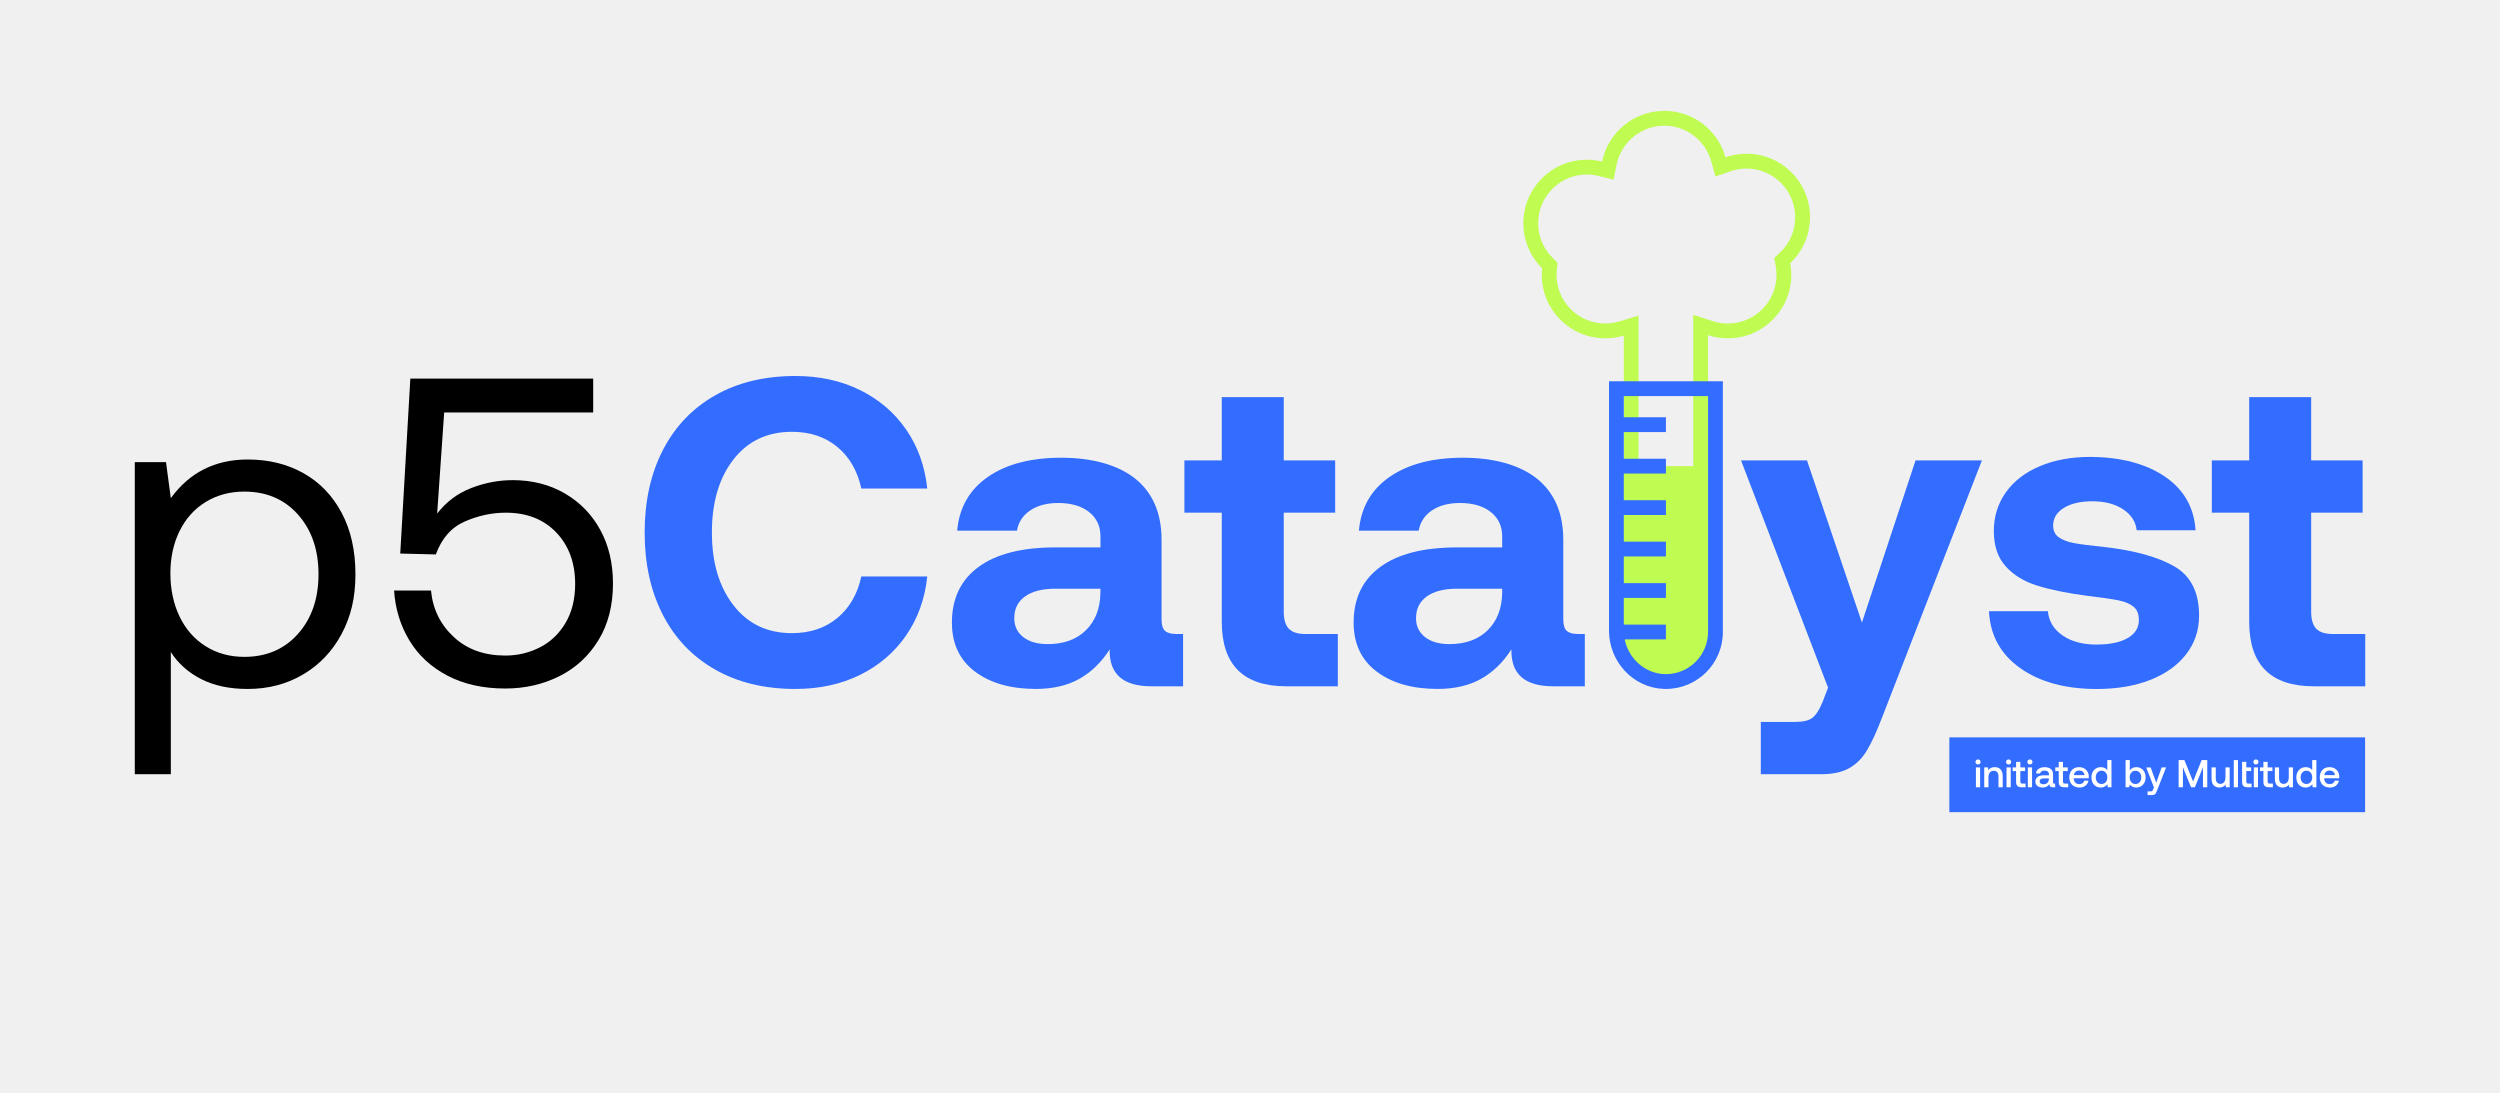
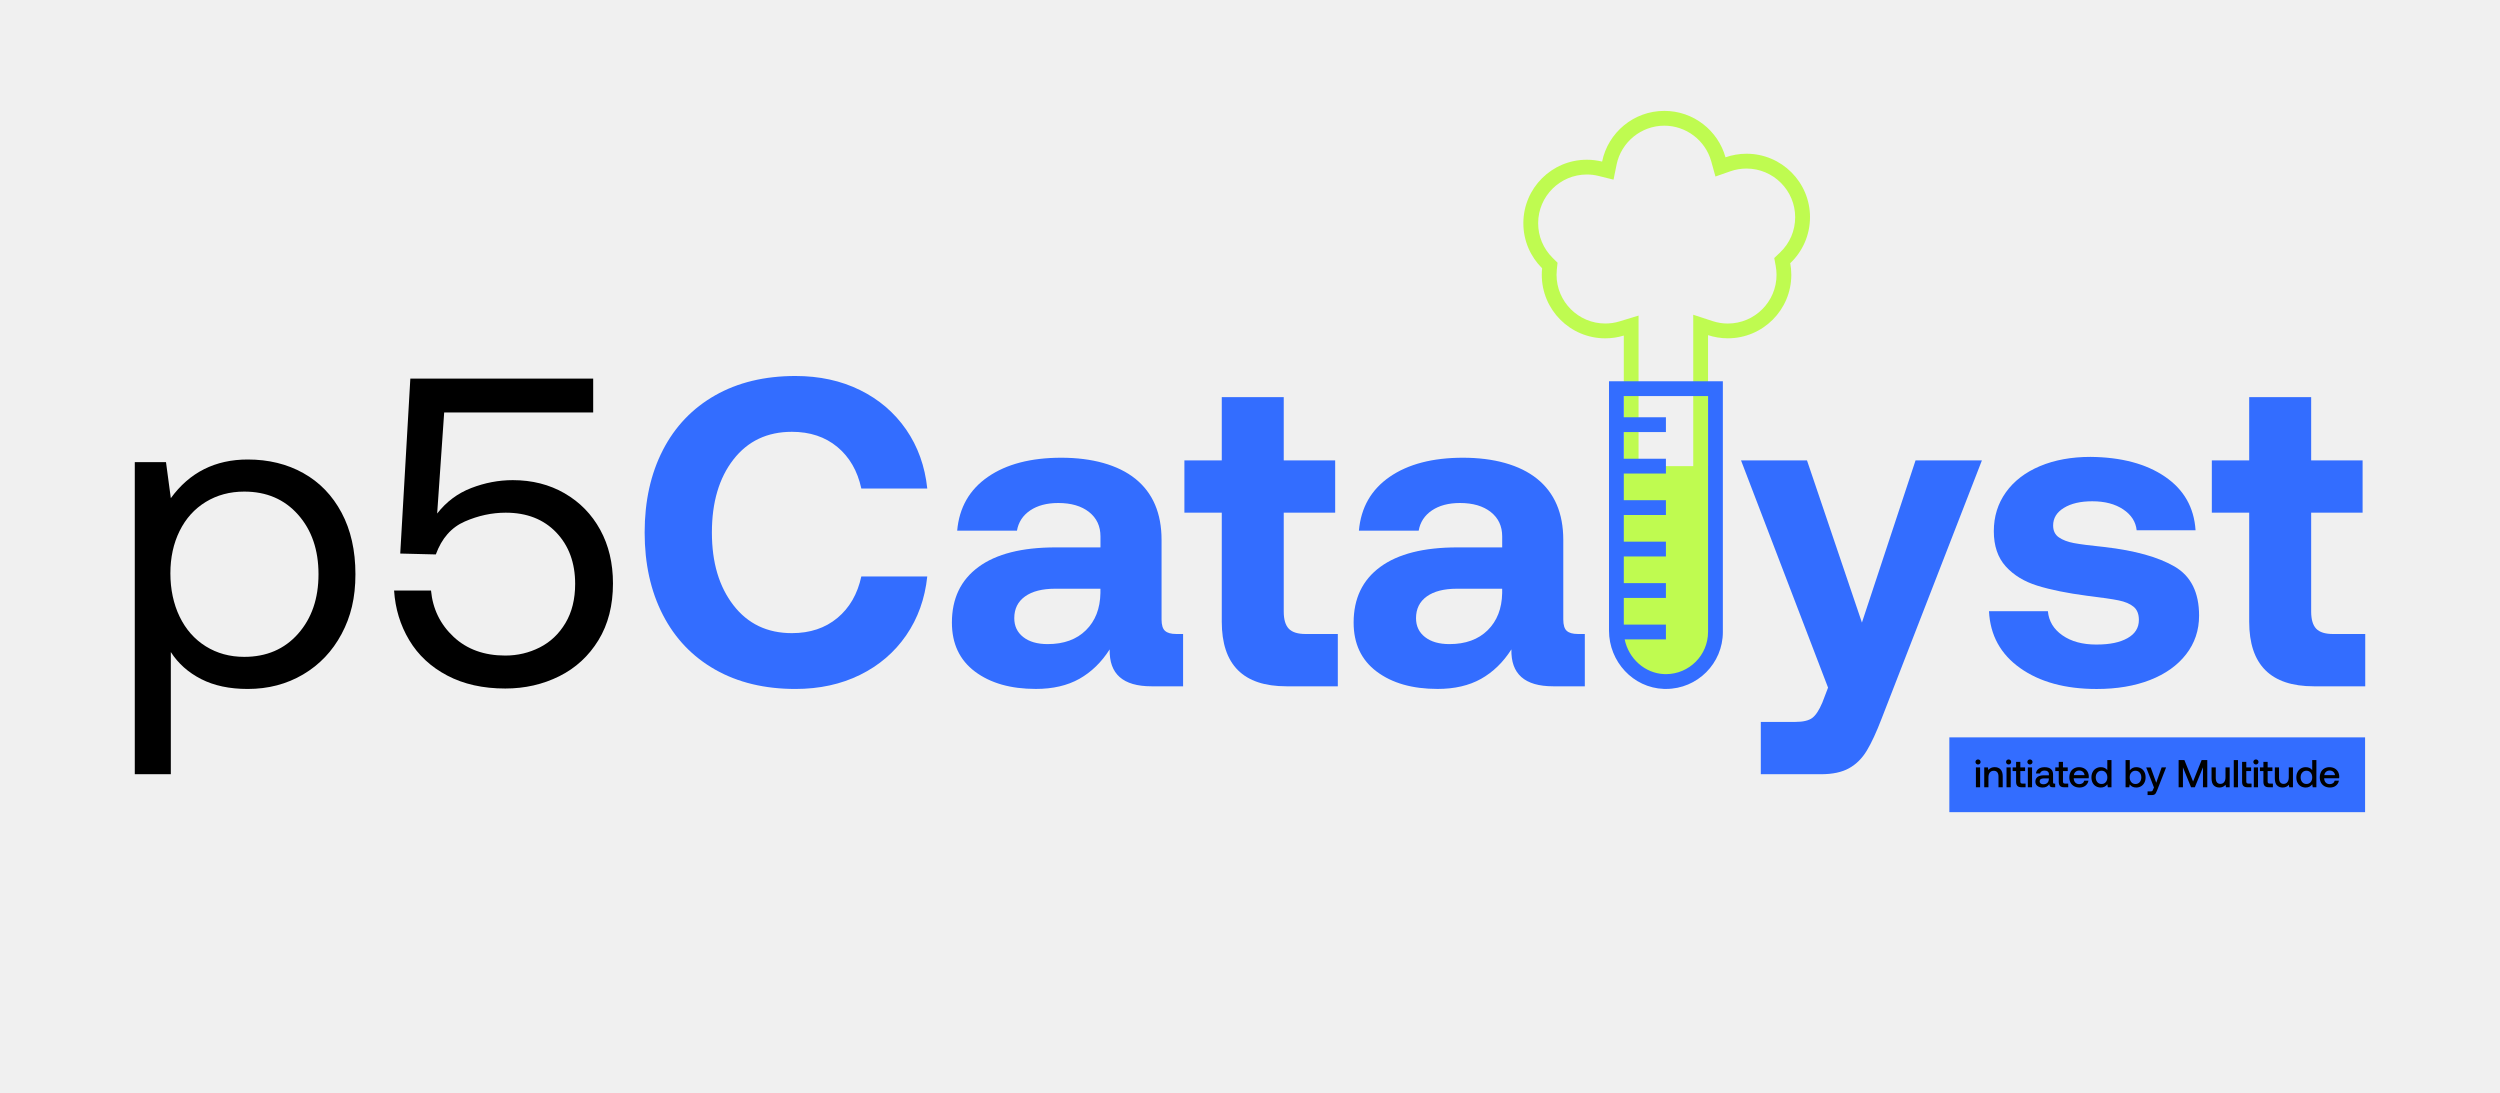
- <svg xmlns="http://www.w3.org/2000/svg" id="Layer_2" data-name="Layer 2" viewBox="0 0 958 418.76">
-   <defs>
-     <style>
+ <svg xmlns="http://www.w3.org/2000/svg" id="Layer_2" data-name="Layer 2" viewBox="0 0 958 418.76" version="1.1">
+   <defs id="defs1">
+     <style id="style1">
			.cls-18923742 {
- 				fill: #fff;
+ 				fill: #000;
			}

			.cls-20982349 {
				fill: #336dff;
			}

			.cls-323489723 {
				fill: none;
			}

			.cls-423482798 {
				fill: #bffb50;
			}
		</style>
  </defs>
  <g id="Layer_1-2" data-name="Layer 1">
-     <g>
-       <rect class="cls-323489723" width="958" height="418.76" />
-       <g>
-         <path d="M116.24,181.3c6.23,3.48,11.12,8.54,14.65,15.16,3.54,6.63,5.31,14.49,5.31,23.58s-1.77,16.28-5.31,22.91c-3.54,6.63-8.45,11.79-14.74,15.5-6.29,3.71-13.36,5.56-21.22,5.56-6.96,0-12.91-1.26-17.85-3.79-4.94-2.53-8.82-5.98-11.62-10.36v46.82h-13.81v-119.59h11.96l1.85,13.81c7.18-9.88,17.01-14.82,29.48-14.82,7.97,0,15.08,1.74,21.31,5.22ZM114.22,242.86c5.22-5.9,7.83-13.5,7.83-22.82s-2.61-16.93-7.83-22.82c-5.22-5.9-12.1-8.84-20.63-8.84-5.5,0-10.42,1.32-14.74,3.96-4.32,2.64-7.66,6.35-10.02,11.12-2.36,4.77-3.54,10.19-3.54,16.25s1.18,11.71,3.54,16.59c2.36,4.88,5.7,8.67,10.02,11.37,4.32,2.69,9.23,4.04,14.74,4.04,8.53,0,15.41-2.95,20.63-8.84Z" />
-         <path d="M216.37,189.05c5.84,3.37,10.38,8.03,13.64,13.98,3.26,5.95,4.88,12.8,4.88,20.55,0,8.42-1.85,15.67-5.56,21.73s-8.7,10.67-14.99,13.81c-6.29,3.14-13.2,4.72-20.72,4.72-8.54,0-15.95-1.66-22.23-4.97-6.29-3.31-11.15-7.83-14.57-13.56-3.43-5.73-5.36-12.07-5.81-19.03h14.15c.67,7.07,3.56,13,8.67,17.77,5.11,4.77,11.71,7.16,19.79,7.16,4.72,0,9.12-1.04,13.22-3.12,4.1-2.08,7.38-5.19,9.85-9.35,2.47-4.15,3.71-9.15,3.71-14.99,0-8.08-2.42-14.65-7.24-19.71-4.83-5.05-11.28-7.58-19.37-7.58-5.28,0-10.5,1.12-15.66,3.37-5.17,2.25-8.87,6.46-11.12,12.63l-13.64-.34,3.87-67.04h70.07v12.97h-57.1l-2.69,38.74c3.48-4.49,7.83-7.75,13.05-9.77,5.22-2.02,10.53-3.03,15.92-3.03,7.41,0,14.04,1.68,19.88,5.05Z" />
-         <path class="cls-20982349" d="M254.02,172.46c4.66-9.04,11.34-16.03,20.04-20.97,8.7-4.94,18.95-7.41,30.74-7.41,9.21,0,17.46,1.8,24.76,5.39,7.3,3.6,13.19,8.65,17.69,15.16,4.49,6.51,7.18,14.04,8.08,22.57h-25.27c-1.46-6.74-4.52-12.04-9.18-15.92-4.66-3.87-10.47-5.81-17.43-5.81-9.43,0-16.9,3.54-22.4,10.61-5.5,7.07-8.25,16.4-8.25,27.96s2.75,20.75,8.25,27.88c5.5,7.13,12.97,10.7,22.4,10.7,6.96,0,12.77-1.94,17.43-5.81,4.66-3.87,7.72-9.18,9.18-15.92h25.27c-.9,8.54-3.6,16.06-8.08,22.57-4.49,6.51-10.39,11.57-17.69,15.16-7.3,3.59-15.55,5.39-24.76,5.39-11.79,0-22.04-2.47-30.74-7.41-8.7-4.94-15.39-11.93-20.04-20.97-4.66-9.04-6.99-19.57-6.99-31.58s2.33-22.54,6.99-31.58Z" />
-         <path class="cls-20982349" d="M453.36,242.95v20.04h-12.13c-10.89,0-16.23-4.72-16-14.15-3.15,4.94-7.02,8.7-11.62,11.29-4.61,2.58-10.16,3.87-16.67,3.87-9.66,0-17.43-2.22-23.33-6.65-5.9-4.43-8.84-10.7-8.84-18.78,0-9.21,3.39-16.31,10.19-21.31,6.79-5,16.65-7.5,29.56-7.5h17.18v-4.21c0-3.93-1.46-7.04-4.38-9.35-2.92-2.3-6.85-3.45-11.79-3.45-4.38,0-7.97.96-10.78,2.86-2.81,1.91-4.49,4.49-5.05,7.75h-22.91c.78-8.87,4.72-15.75,11.79-20.63s16.45-7.33,28.13-7.33,21.7,2.69,28.38,8.08c6.68,5.39,10.02,13.2,10.02,23.41v30.49c0,2.13.45,3.59,1.35,4.38.9.79,2.3,1.18,4.21,1.18h2.7ZM421.69,225.6h-17.35c-4.94,0-8.79.98-11.54,2.95-2.75,1.97-4.13,4.75-4.13,8.34,0,3.03,1.15,5.45,3.45,7.24,2.3,1.8,5.42,2.69,9.35,2.69,6.17,0,11.06-1.77,14.65-5.31,3.59-3.54,5.45-8.28,5.56-14.23v-1.68Z" />
-         <path class="cls-20982349" d="M468.18,196.46h-14.32v-20.04h14.32v-24.25h23.75v24.25h19.71v20.04h-19.71v37.9c0,3.03.65,5.22,1.94,6.57,1.29,1.35,3.45,2.02,6.48,2.02h12.3v20.04h-19.71c-16.51,0-24.76-8.25-24.76-24.76v-41.77Z" />
-         <path class="cls-20982349" d="M607.3,242.95v20.04h-12.13c-10.89,0-16.23-4.72-16-14.15-3.15,4.94-7.02,8.7-11.62,11.29-4.61,2.58-10.16,3.87-16.67,3.87-9.66,0-17.43-2.22-23.33-6.65-5.9-4.43-8.84-10.7-8.84-18.78,0-9.21,3.39-16.31,10.19-21.31,6.79-5,16.65-7.5,29.56-7.5h17.18v-4.21c0-3.93-1.46-7.04-4.38-9.35-2.92-2.3-6.85-3.45-11.79-3.45-4.38,0-7.97.96-10.78,2.86-2.81,1.91-4.49,4.49-5.05,7.75h-22.91c.78-8.87,4.72-15.75,11.79-20.63s16.45-7.33,28.13-7.33,21.7,2.69,28.38,8.08c6.68,5.39,10.02,13.2,10.02,23.41v30.49c0,2.13.45,3.59,1.35,4.38.9.79,2.3,1.18,4.21,1.18h2.7ZM575.64,225.6h-17.35c-4.94,0-8.79.98-11.54,2.95-2.75,1.97-4.13,4.75-4.13,8.34,0,3.03,1.15,5.45,3.45,7.24,2.3,1.8,5.42,2.69,9.35,2.69,6.17,0,11.06-1.77,14.65-5.31,3.59-3.54,5.45-8.28,5.56-14.23v-1.68Z" />
-         <path class="cls-20982349" d="M692.44,176.42l21.05,62.15,20.55-62.15h25.43l-38.4,98.87c-2.02,5.28-3.93,9.4-5.73,12.38-1.8,2.97-4.07,5.22-6.82,6.74-2.75,1.52-6.32,2.27-10.7,2.27h-23.08v-20.04h13.14c3.03,0,5.22-.51,6.57-1.52s2.64-2.98,3.87-5.89l2.19-5.73-33.35-87.08h25.26Z" />
-         <path class="cls-20982349" d="M784.75,234.19c.34,3.82,2.19,6.91,5.56,9.26,3.37,2.36,7.69,3.54,12.97,3.54s9.04-.81,11.96-2.44c2.92-1.63,4.38-3.96,4.38-6.99,0-2.25-.67-3.93-2.02-5.05-1.35-1.12-3.26-1.94-5.73-2.44-2.47-.51-6.51-1.09-12.13-1.77-7.64-1.01-13.98-2.3-19.03-3.87-5.05-1.57-9.1-4.04-12.13-7.41-3.03-3.37-4.55-7.86-4.55-13.47s1.54-10.58,4.63-14.91c3.09-4.32,7.44-7.66,13.05-10.02,5.61-2.36,12.07-3.54,19.37-3.54,11.79.11,21.31,2.64,28.55,7.58,7.24,4.94,11.14,11.79,11.71,20.55h-22.57c-.34-3.26-2.05-5.92-5.14-8-3.09-2.08-7.05-3.12-11.88-3.12-4.49,0-8.11.84-10.86,2.53-2.75,1.68-4.13,3.93-4.13,6.74,0,2.02.73,3.54,2.19,4.55,1.46,1.01,3.37,1.74,5.73,2.19,2.36.45,6.29.96,11.79,1.52,11.68,1.35,20.63,3.85,26.87,7.5,6.23,3.65,9.35,9.91,9.35,18.78,0,5.62-1.66,10.56-4.97,14.82-3.31,4.27-7.92,7.55-13.81,9.85-5.9,2.3-12.72,3.45-20.46,3.45-12.02,0-21.79-2.67-29.31-8-7.52-5.33-11.51-12.6-11.96-21.81h22.57Z" />
-         <path class="cls-20982349" d="M861.89,196.46h-14.32v-20.04h14.32v-24.25h23.75v24.25h19.71v20.04h-19.71v37.9c0,3.03.65,5.22,1.94,6.57,1.29,1.35,3.45,2.02,6.48,2.02h12.3v20.04h-19.71c-16.51,0-24.76-8.25-24.76-24.76v-41.77Z" />
-         <g>
-           <path class="cls-423482798" d="M693.6,83.24c0-13.44-10.89-24.33-24.33-24.33-2.82,0-5.53.49-8.06,1.37-2.86-10.26-12.26-17.79-23.44-17.79-11.76,0-21.57,8.34-23.84,19.43-1.88-.46-3.83-.71-5.85-.71-13.44,0-24.33,10.89-24.33,24.33,0,6.75,2.75,12.85,7.19,17.26-.09.83-.13,1.67-.13,2.52,0,13.44,10.89,24.33,24.33,24.33,2.47,0,4.85-.37,7.1-1.06v50.03h-3.67v63.57c0,10.92,8.89,19.81,19.81,19.81s19.81-8.89,19.81-19.81v-63.57h-3.67v-50.19c2.39.78,4.93,1.21,7.58,1.21,13.44,0,24.33-10.89,24.33-24.33,0-1.52-.15-3.01-.41-4.45,4.66-4.43,7.57-10.69,7.57-17.63ZM682.12,96.76l-2.23,2.12.56,3.02c.21,1.14.32,2.29.32,3.42,0,10.29-8.37,18.66-18.66,18.66-1.98,0-3.94-.31-5.82-.93l-7.44-2.44v58.01h-20.95v-57.69l-7.32,2.23c-1.76.54-3.6.81-5.45.81-10.29,0-18.66-8.37-18.66-18.66,0-.64.03-1.3.1-1.94l.28-2.69-1.92-1.91c-3.55-3.53-5.51-8.23-5.51-13.24,0-10.29,8.37-18.66,18.66-18.66,1.51,0,3.02.18,4.49.55l5.73,1.42,1.18-5.78c1.77-8.63,9.46-14.9,18.28-14.9,8.35,0,15.74,5.61,17.98,13.65l1.62,5.83,5.71-2c1.99-.7,4.07-1.05,6.18-1.05,10.29,0,18.66,8.37,18.66,18.66,0,5.16-2.06,9.96-5.81,13.52Z" />
-           <path class="cls-20982349" d="M616.57,146.1v95.57c0,11.83,9.2,21.9,21.02,22.32.27,0,.53.01.8.01,12.05,0,21.81-9.77,21.81-21.81v-96.09h-43.62ZM654.52,242.19c0,8.9-7.24,16.14-16.14,16.14-.2,0-.4,0-.59-.01-7.47-.27-13.72-5.97-15.21-13.3h15.8v-5.67h-16.14v-10.22h16.14v-5.67h-16.14v-10.22h16.14v-5.67h-16.14v-10.22h16.14v-5.67h-16.14v-10.22h16.14v-5.67h-16.14v-10.22h16.14v-5.67h-16.14v-8.13h32.29v90.42Z" />
+     <g id="g33">
+       <rect class="cls-323489723" width="958" height="418.76" id="rect1" />
+       <g id="g12">
+         <path d="M116.24,181.3c6.23,3.48,11.12,8.54,14.65,15.16,3.54,6.63,5.31,14.49,5.31,23.58s-1.77,16.28-5.31,22.91c-3.54,6.63-8.45,11.79-14.74,15.5-6.29,3.71-13.36,5.56-21.22,5.56-6.96,0-12.91-1.26-17.85-3.79-4.94-2.53-8.82-5.98-11.62-10.36v46.82h-13.81v-119.59h11.96l1.85,13.81c7.18-9.88,17.01-14.82,29.48-14.82,7.97,0,15.08,1.74,21.31,5.22ZM114.22,242.86c5.22-5.9,7.83-13.5,7.83-22.82s-2.61-16.93-7.83-22.82c-5.22-5.9-12.1-8.84-20.63-8.84-5.5,0-10.42,1.32-14.74,3.96-4.32,2.64-7.66,6.35-10.02,11.12-2.36,4.77-3.54,10.19-3.54,16.25s1.18,11.71,3.54,16.59c2.36,4.88,5.7,8.67,10.02,11.37,4.32,2.69,9.23,4.04,14.74,4.04,8.53,0,15.41-2.95,20.63-8.84Z" id="path1" class="cls-18923742" />
+         <path d="M216.37,189.05c5.84,3.37,10.38,8.03,13.64,13.98,3.26,5.95,4.88,12.8,4.88,20.55,0,8.42-1.85,15.67-5.56,21.73s-8.7,10.67-14.99,13.81c-6.29,3.14-13.2,4.72-20.72,4.72-8.54,0-15.95-1.66-22.23-4.97-6.29-3.31-11.15-7.83-14.57-13.56-3.43-5.73-5.36-12.07-5.81-19.03h14.15c.67,7.07,3.56,13,8.67,17.77,5.11,4.77,11.71,7.16,19.79,7.16,4.72,0,9.12-1.04,13.22-3.12,4.1-2.08,7.38-5.19,9.85-9.35,2.47-4.15,3.71-9.15,3.71-14.99,0-8.08-2.42-14.65-7.24-19.71-4.83-5.05-11.28-7.58-19.37-7.58-5.28,0-10.5,1.12-15.66,3.37-5.17,2.25-8.87,6.46-11.12,12.63l-13.64-.34,3.87-67.04h70.07v12.97h-57.1l-2.69,38.74c3.48-4.49,7.83-7.75,13.05-9.77,5.22-2.02,10.53-3.03,15.92-3.03,7.41,0,14.04,1.68,19.88,5.05Z" id="path2" class="cls-18923742" />
+         <path class="cls-20982349" d="M254.02,172.46c4.66-9.04,11.34-16.03,20.04-20.97,8.7-4.94,18.95-7.41,30.74-7.41,9.21,0,17.46,1.8,24.76,5.39,7.3,3.6,13.19,8.65,17.69,15.16,4.49,6.51,7.18,14.04,8.08,22.57h-25.27c-1.46-6.74-4.52-12.04-9.18-15.92-4.66-3.87-10.47-5.81-17.43-5.81-9.43,0-16.9,3.54-22.4,10.61-5.5,7.07-8.25,16.4-8.25,27.96s2.75,20.75,8.25,27.88c5.5,7.13,12.97,10.7,22.4,10.7,6.96,0,12.77-1.94,17.43-5.81,4.66-3.87,7.72-9.18,9.18-15.92h25.27c-.9,8.54-3.6,16.06-8.08,22.57-4.49,6.51-10.39,11.57-17.69,15.16-7.3,3.59-15.55,5.39-24.76,5.39-11.79,0-22.04-2.47-30.74-7.41-8.7-4.94-15.39-11.93-20.04-20.97-4.66-9.04-6.99-19.57-6.99-31.58s2.33-22.54,6.99-31.58Z" id="path3" />
+         <path class="cls-20982349" d="M453.36,242.95v20.04h-12.13c-10.89,0-16.23-4.72-16-14.15-3.15,4.94-7.02,8.7-11.62,11.29-4.61,2.58-10.16,3.87-16.67,3.87-9.66,0-17.43-2.22-23.33-6.65-5.9-4.43-8.84-10.7-8.84-18.78,0-9.21,3.39-16.31,10.19-21.31,6.79-5,16.65-7.5,29.56-7.5h17.18v-4.21c0-3.93-1.46-7.04-4.38-9.35-2.92-2.3-6.85-3.45-11.79-3.45-4.38,0-7.97.96-10.78,2.86-2.81,1.91-4.49,4.49-5.05,7.75h-22.91c.78-8.87,4.72-15.75,11.79-20.63s16.45-7.33,28.13-7.33,21.7,2.69,28.38,8.08c6.68,5.39,10.02,13.2,10.02,23.41v30.49c0,2.13.45,3.59,1.35,4.38.9.79,2.3,1.18,4.21,1.18h2.7ZM421.69,225.6h-17.35c-4.94,0-8.79.98-11.54,2.95-2.75,1.97-4.13,4.75-4.13,8.34,0,3.03,1.15,5.45,3.45,7.24,2.3,1.8,5.42,2.69,9.35,2.69,6.17,0,11.06-1.77,14.65-5.31,3.59-3.54,5.45-8.28,5.56-14.23v-1.68Z" id="path4" />
+         <path class="cls-20982349" d="M468.18,196.46h-14.32v-20.04h14.32v-24.25h23.75v24.25h19.71v20.04h-19.71v37.9c0,3.03.65,5.22,1.94,6.57,1.29,1.35,3.45,2.02,6.48,2.02h12.3v20.04h-19.71c-16.51,0-24.76-8.25-24.76-24.76v-41.77Z" id="path5" />
+         <path class="cls-20982349" d="M607.3,242.95v20.04h-12.13c-10.89,0-16.23-4.72-16-14.15-3.15,4.94-7.02,8.7-11.62,11.29-4.61,2.58-10.16,3.87-16.67,3.87-9.66,0-17.43-2.22-23.33-6.65-5.9-4.43-8.84-10.7-8.84-18.78,0-9.21,3.39-16.31,10.19-21.31,6.79-5,16.65-7.5,29.56-7.5h17.18v-4.21c0-3.93-1.46-7.04-4.38-9.35-2.92-2.3-6.85-3.45-11.79-3.45-4.38,0-7.97.96-10.78,2.86-2.81,1.91-4.49,4.49-5.05,7.75h-22.91c.78-8.87,4.72-15.75,11.79-20.63s16.45-7.33,28.13-7.33,21.7,2.69,28.38,8.08c6.68,5.39,10.02,13.2,10.02,23.41v30.49c0,2.13.45,3.59,1.35,4.38.9.79,2.3,1.18,4.21,1.18h2.7ZM575.64,225.6h-17.35c-4.94,0-8.79.98-11.54,2.95-2.75,1.97-4.13,4.75-4.13,8.34,0,3.03,1.15,5.45,3.45,7.24,2.3,1.8,5.42,2.69,9.35,2.69,6.17,0,11.06-1.77,14.65-5.31,3.59-3.54,5.45-8.28,5.56-14.23v-1.68Z" id="path6" />
+         <path class="cls-20982349" d="M692.44,176.42l21.05,62.15,20.55-62.15h25.43l-38.4,98.87c-2.02,5.28-3.93,9.4-5.73,12.38-1.8,2.97-4.07,5.22-6.82,6.74-2.75,1.52-6.32,2.27-10.7,2.27h-23.08v-20.04h13.14c3.03,0,5.22-.51,6.57-1.52s2.64-2.98,3.87-5.89l2.19-5.73-33.35-87.08h25.26Z" id="path7" />
+         <path class="cls-20982349" d="M784.75,234.19c.34,3.82,2.19,6.91,5.56,9.26,3.37,2.36,7.69,3.54,12.97,3.54s9.04-.81,11.96-2.44c2.92-1.63,4.38-3.96,4.38-6.99,0-2.25-.67-3.93-2.02-5.05-1.35-1.12-3.26-1.94-5.73-2.44-2.47-.51-6.51-1.09-12.13-1.77-7.64-1.01-13.98-2.3-19.03-3.87-5.05-1.57-9.1-4.04-12.13-7.41-3.03-3.37-4.55-7.86-4.55-13.47s1.54-10.58,4.63-14.91c3.09-4.32,7.44-7.66,13.05-10.02,5.61-2.36,12.07-3.54,19.37-3.54,11.79.11,21.31,2.64,28.55,7.58,7.24,4.94,11.14,11.79,11.71,20.55h-22.57c-.34-3.26-2.05-5.92-5.14-8-3.09-2.08-7.05-3.12-11.88-3.12-4.49,0-8.11.84-10.86,2.53-2.75,1.68-4.13,3.93-4.13,6.74,0,2.02.73,3.54,2.19,4.55,1.46,1.01,3.37,1.74,5.73,2.19,2.36.45,6.29.96,11.79,1.52,11.68,1.35,20.63,3.85,26.87,7.5,6.23,3.65,9.35,9.91,9.35,18.78,0,5.62-1.66,10.56-4.97,14.82-3.31,4.27-7.92,7.55-13.81,9.85-5.9,2.3-12.72,3.45-20.46,3.45-12.02,0-21.79-2.67-29.31-8-7.52-5.33-11.51-12.6-11.96-21.81h22.57Z" id="path8" />
+         <path class="cls-20982349" d="M861.89,196.46h-14.32v-20.04h14.32v-24.25h23.75v24.25h19.71v20.04h-19.71v37.9c0,3.03.65,5.22,1.94,6.57,1.29,1.35,3.45,2.02,6.48,2.02h12.3v20.04h-19.71c-16.51,0-24.76-8.25-24.76-24.76v-41.77Z" id="path9" />
+         <g id="g11">
+           <path class="cls-423482798" d="M693.6,83.24c0-13.44-10.89-24.33-24.33-24.33-2.82,0-5.53.49-8.06,1.37-2.86-10.26-12.26-17.79-23.44-17.79-11.76,0-21.57,8.34-23.84,19.43-1.88-.46-3.83-.71-5.85-.71-13.44,0-24.33,10.89-24.33,24.33,0,6.75,2.75,12.85,7.19,17.26-.09.83-.13,1.67-.13,2.52,0,13.44,10.89,24.33,24.33,24.33,2.47,0,4.85-.37,7.1-1.06v50.03h-3.67v63.57c0,10.92,8.89,19.81,19.81,19.81s19.81-8.89,19.81-19.81v-63.57h-3.67v-50.19c2.39.78,4.93,1.21,7.58,1.21,13.44,0,24.33-10.89,24.33-24.33,0-1.52-.15-3.01-.41-4.45,4.66-4.43,7.57-10.69,7.57-17.63ZM682.12,96.76l-2.23,2.12.56,3.02c.21,1.14.32,2.29.32,3.42,0,10.29-8.37,18.66-18.66,18.66-1.98,0-3.94-.31-5.82-.93l-7.44-2.44v58.01h-20.95v-57.69l-7.32,2.23c-1.76.54-3.6.81-5.45.81-10.29,0-18.66-8.37-18.66-18.66,0-.64.03-1.3.1-1.94l.28-2.69-1.92-1.91c-3.55-3.53-5.51-8.23-5.51-13.24,0-10.29,8.37-18.66,18.66-18.66,1.51,0,3.02.18,4.49.55l5.73,1.42,1.18-5.78c1.77-8.63,9.46-14.9,18.28-14.9,8.35,0,15.74,5.61,17.98,13.65l1.62,5.83,5.71-2c1.99-.7,4.07-1.05,6.18-1.05,10.29,0,18.66,8.37,18.66,18.66,0,5.16-2.06,9.96-5.81,13.52Z" id="path10" />
+           <path class="cls-20982349" d="M616.57,146.1v95.57c0,11.83,9.2,21.9,21.02,22.32.27,0,.53.01.8.01,12.05,0,21.81-9.77,21.81-21.81v-96.09h-43.62ZM654.52,242.19c0,8.9-7.24,16.14-16.14,16.14-.2,0-.4,0-.59-.01-7.47-.27-13.72-5.97-15.21-13.3h15.8v-5.67h-16.14v-10.22h16.14v-5.67h-16.14v-10.22h16.14v-5.67h-16.14v-10.22h16.14v-5.67h-16.14v-10.22h16.14v-5.67h-16.14v-10.22h16.14v-5.67h-16.14v-8.13h32.29v90.42Z" id="path11" />
        </g>
      </g>
-       <g>
-         <rect class="cls-20982349" x="746.99" y="282.56" width="159.31" height="28.66" />
-         <g>
-           <path class="cls-18923742" d="M758.68,291.29c.19.18.28.41.28.69s-.09.51-.28.69-.42.28-.7.28-.51-.09-.7-.28-.28-.41-.28-.69.09-.51.28-.69c.19-.18.42-.27.7-.27s.51.09.7.27ZM757.17,294.07h1.61v7.62h-1.61v-7.62Z" />
-           <path class="cls-18923742" d="M766.58,294.81c.57.56.86,1.45.86,2.68v4.2h-1.62v-4.11c0-.72-.15-1.27-.46-1.65-.31-.38-.76-.57-1.35-.57-.63,0-1.13.22-1.5.66-.36.44-.54,1.05-.54,1.82v3.84h-1.61v-7.62h1.4l.18,1c.58-.72,1.39-1.09,2.44-1.09.9,0,1.64.28,2.21.83Z" />
-           <path class="cls-18923742" d="M770.4,291.29c.19.18.28.41.28.69s-.09.51-.28.69-.42.28-.7.28-.51-.09-.7-.28-.28-.41-.28-.69.09-.51.28-.69c.19-.18.42-.27.7-.27s.51.09.7.27ZM768.9,294.07h1.61v7.62h-1.61v-7.62Z" />
-           <path class="cls-18923742" d="M772.57,295.48h-1.33v-1.41h1.33v-2.13h1.62v2.13h1.83v1.41h-1.83v3.97c0,.3.06.51.18.63.12.12.32.19.61.19h1.22v1.41h-1.55c-.72,0-1.25-.17-1.58-.51s-.5-.86-.5-1.56v-4.14Z" />
-           <path class="cls-18923742" d="M778.57,291.29c.19.18.28.41.28.69s-.09.51-.28.69-.42.28-.7.28-.51-.09-.7-.28-.28-.41-.28-.69.09-.51.28-.69c.19-.18.42-.27.7-.27s.51.09.7.27ZM777.07,294.07h1.61v7.62h-1.61v-7.62Z" />
-           <path class="cls-18923742" d="M787.55,300.29v1.4h-.85c-.5,0-.85-.1-1.07-.31-.22-.21-.33-.51-.33-.91-.58.87-1.41,1.31-2.52,1.31-.85,0-1.54-.2-2.05-.6s-.77-.94-.77-1.64c0-.78.28-1.39.83-1.81.56-.42,1.36-.63,2.43-.63h1.92v-.46c0-.43-.15-.76-.45-1s-.71-.36-1.24-.36c-.47,0-.85.1-1.15.31-.3.2-.48.47-.54.81h-1.58c.08-.76.42-1.36,1.01-1.78.59-.42,1.37-.63,2.34-.63,1.02,0,1.81.24,2.37.71.56.48.83,1.16.83,2.05v3.01c0,.36.17.54.51.54h.31ZM785.13,298.29h-1.99c-.5,0-.88.1-1.15.29-.27.19-.4.48-.4.86,0,.33.13.59.38.79.25.2.6.3,1.03.3.66,0,1.18-.18,1.55-.54.37-.36.56-.83.57-1.43v-.27Z" />
-           <path class="cls-18923742" d="M788.91,295.48h-1.33v-1.41h1.33v-2.13h1.62v2.13h1.83v1.41h-1.83v3.97c0,.3.06.51.18.63.12.12.32.19.61.19h1.22v1.41h-1.55c-.72,0-1.25-.17-1.58-.51s-.5-.86-.5-1.56v-4.14Z" />
-           <path class="cls-18923742" d="M793.43,295.83c.31-.59.75-1.05,1.31-1.37.56-.32,1.2-.48,1.93-.48s1.38.15,1.94.45c.56.3,1,.72,1.32,1.27.32.55.49,1.19.5,1.92,0,.2-.01.4-.04.61h-5.74v.09c.04.66.25,1.19.62,1.58.38.39.88.58,1.5.58.5,0,.91-.12,1.25-.35.34-.23.56-.56.67-.99h1.61c-.14.77-.51,1.41-1.12,1.9-.61.5-1.37.74-2.28.74-.79,0-1.49-.16-2.08-.48-.59-.32-1.05-.78-1.37-1.36s-.48-1.27-.48-2.04.16-1.47.47-2.06ZM798.8,297.04c-.07-.56-.29-.99-.66-1.3s-.84-.47-1.41-.47c-.53,0-.98.16-1.36.48s-.6.75-.66,1.29h4.09Z" />
-           <path class="cls-18923742" d="M809.12,291.27v10.42h-1.4l-.19-1.15c-.61.82-1.43,1.24-2.49,1.24-.69,0-1.31-.16-1.86-.47s-.97-.76-1.28-1.35c-.31-.59-.46-1.28-.46-2.08s.16-1.46.47-2.05.74-1.05,1.29-1.37c.55-.32,1.16-.48,1.85-.48.56,0,1.04.1,1.46.3.42.2.75.48,1.01.84v-3.85h1.61ZM806.92,299.72c.41-.47.61-1.07.61-1.82s-.2-1.38-.61-1.85c-.41-.47-.94-.71-1.61-.71s-1.2.24-1.61.71c-.41.47-.61,1.08-.61,1.82s.2,1.37.61,1.84c.41.47.94.71,1.61.71s1.2-.23,1.61-.7Z" />
-           <path class="cls-18923742" d="M820.45,294.45c.55.31.97.76,1.28,1.35s.46,1.28.46,2.08-.15,1.44-.46,2.03-.73,1.05-1.28,1.38c-.55.33-1.17.49-1.86.49-.57,0-1.06-.11-1.47-.32-.42-.21-.75-.5-1.01-.87l-.19,1.1h-1.4v-10.42h1.61v3.93c.61-.81,1.43-1.22,2.47-1.22.69,0,1.31.16,1.86.47ZM819.93,299.72c.41-.47.62-1.08.62-1.84s-.21-1.35-.62-1.82c-.41-.47-.95-.71-1.61-.71s-1.2.23-1.61.7c-.41.47-.61,1.07-.61,1.82s.2,1.37.61,1.85c.41.48.94.71,1.61.71s1.2-.24,1.61-.71Z" />
-           <path class="cls-18923742" d="M824.14,294.07l2.13,5.88,2.07-5.88h1.71l-3.45,8.81c-.18.46-.34.81-.49,1.05-.15.24-.33.43-.55.55-.22.12-.51.19-.88.19h-1.73v-1.41h1.13c.31,0,.52-.05.64-.14.12-.09.24-.31.37-.63l.31-.73-2.98-7.68h1.71Z" />
-           <path class="cls-18923742" d="M834.84,291.27h2.22l3.33,8.2,3.27-8.2h2.17v10.42h-1.65v-7.66l-3.12,7.66h-1.44l-3.12-7.66v7.66h-1.65v-10.42Z" />
-           <path class="cls-18923742" d="M854.41,294.07v7.62h-1.41l-.18-.97c-.58.7-1.36,1.06-2.35,1.06-.89,0-1.62-.28-2.17-.83s-.83-1.45-.83-2.68v-4.2h1.61v4.03c0,.74.15,1.31.45,1.7.3.39.74.58,1.32.58.62,0,1.1-.23,1.44-.68.35-.45.52-1.07.52-1.85v-3.78h1.61Z" />
-           <path class="cls-18923742" d="M855.98,291.27h1.61v10.42h-1.61v-10.42Z" />
-           <path class="cls-18923742" d="M859.17,291.94h1.61v2.13h1.85v1.41h-1.85v3.97c0,.3.06.51.18.63s.32.19.61.19h1.22v1.41h-1.55c-.72,0-1.25-.17-1.58-.51-.33-.34-.49-.86-.49-1.56v-7.68Z" />
-           <path class="cls-18923742" d="M865.17,291.29c.19.18.28.41.28.69s-.09.51-.28.69-.42.28-.7.28-.51-.09-.7-.28-.28-.41-.28-.69.09-.51.28-.69c.19-.18.42-.27.7-.27s.51.09.7.27ZM863.66,294.07h1.61v7.62h-1.61v-7.62Z" />
-           <path class="cls-18923742" d="M867.34,295.48h-1.33v-1.41h1.33v-2.13h1.62v2.13h1.83v1.41h-1.83v3.97c0,.3.06.51.18.63.12.12.32.19.61.19h1.22v1.41h-1.55c-.72,0-1.25-.17-1.58-.51s-.5-.86-.5-1.56v-4.14Z" />
-           <path class="cls-18923742" d="M878.66,294.07v7.62h-1.41l-.18-.97c-.58.7-1.36,1.06-2.35,1.06-.89,0-1.62-.28-2.17-.83s-.83-1.45-.83-2.68v-4.2h1.61v4.03c0,.74.15,1.31.45,1.7.3.39.74.58,1.32.58.62,0,1.1-.23,1.44-.68.35-.45.52-1.07.52-1.85v-3.78h1.61Z" />
-           <path class="cls-18923742" d="M887.64,291.27v10.42h-1.4l-.19-1.15c-.61.82-1.43,1.24-2.49,1.24-.69,0-1.31-.16-1.86-.47s-.97-.76-1.28-1.35c-.31-.59-.46-1.28-.46-2.08s.16-1.46.47-2.05.74-1.05,1.29-1.37c.55-.32,1.16-.48,1.85-.48.56,0,1.04.1,1.46.3.42.2.75.48,1.01.84v-3.85h1.61ZM885.43,299.72c.41-.47.61-1.07.61-1.82s-.2-1.38-.61-1.85c-.41-.47-.94-.71-1.61-.71s-1.2.24-1.61.71c-.41.47-.61,1.08-.61,1.82s.2,1.37.61,1.84c.41.47.94.71,1.61.71s1.2-.23,1.61-.7Z" />
-           <path class="cls-18923742" d="M889.4,295.83c.31-.59.75-1.05,1.31-1.37.56-.32,1.2-.48,1.93-.48s1.38.15,1.94.45c.56.3,1,.72,1.32,1.27.32.55.49,1.19.5,1.92,0,.2-.01.4-.04.61h-5.74v.09c.04.66.25,1.19.62,1.58.38.39.88.58,1.5.58.5,0,.91-.12,1.25-.35.34-.23.56-.56.67-.99h1.61c-.14.77-.51,1.41-1.12,1.9-.61.5-1.37.74-2.28.74-.79,0-1.49-.16-2.08-.48-.59-.32-1.05-.78-1.37-1.36s-.48-1.27-.48-2.04.16-1.47.47-2.06ZM894.77,297.04c-.07-.56-.29-.99-.66-1.3s-.84-.47-1.41-.47c-.53,0-.98.16-1.36.48s-.6.75-.66,1.29h4.09Z" />
+       <g id="g32">
+         <rect class="cls-20982349" x="746.99" y="282.56" width="159.31" height="28.66" id="rect12" />
+         <g id="g31">
+           <path class="cls-18923742" d="M758.68,291.29c.19.18.28.41.28.69s-.09.51-.28.69-.42.28-.7.28-.51-.09-.7-.28-.28-.41-.28-.69.09-.51.28-.69c.19-.18.42-.27.7-.27s.51.09.7.27ZM757.17,294.07h1.61v7.62h-1.61v-7.62Z" id="path12" />
+           <path class="cls-18923742" d="M766.58,294.81c.57.56.86,1.45.86,2.68v4.2h-1.62v-4.11c0-.72-.15-1.27-.46-1.65-.31-.38-.76-.57-1.35-.57-.63,0-1.13.22-1.5.66-.36.44-.54,1.05-.54,1.82v3.84h-1.61v-7.62h1.4l.18,1c.58-.72,1.39-1.09,2.44-1.09.9,0,1.64.28,2.21.83Z" id="path13" />
+           <path class="cls-18923742" d="M770.4,291.29c.19.18.28.41.28.69s-.09.51-.28.69-.42.28-.7.28-.51-.09-.7-.28-.28-.41-.28-.69.09-.51.28-.69c.19-.18.42-.27.7-.27s.51.09.7.27ZM768.9,294.07h1.61v7.62h-1.61v-7.62Z" id="path14" />
+           <path class="cls-18923742" d="M772.57,295.48h-1.33v-1.41h1.33v-2.13h1.62v2.13h1.83v1.41h-1.83v3.97c0,.3.06.51.18.63.12.12.32.19.61.19h1.22v1.41h-1.55c-.72,0-1.25-.17-1.58-.51s-.5-.86-.5-1.56v-4.14Z" id="path15" />
+           <path class="cls-18923742" d="M778.57,291.29c.19.18.28.41.28.69s-.09.51-.28.69-.42.28-.7.28-.51-.09-.7-.28-.28-.41-.28-.69.09-.51.28-.69c.19-.18.42-.27.7-.27s.51.09.7.27ZM777.07,294.07h1.61v7.62h-1.61v-7.62Z" id="path16" />
+           <path class="cls-18923742" d="M787.55,300.29v1.4h-.85c-.5,0-.85-.1-1.07-.31-.22-.21-.33-.51-.33-.91-.58.87-1.41,1.31-2.52,1.31-.85,0-1.54-.2-2.05-.6s-.77-.94-.77-1.64c0-.78.28-1.39.83-1.81.56-.42,1.36-.63,2.43-.63h1.92v-.46c0-.43-.15-.76-.45-1s-.71-.36-1.24-.36c-.47,0-.85.1-1.15.31-.3.2-.48.47-.54.81h-1.58c.08-.76.42-1.36,1.01-1.78.59-.42,1.37-.63,2.34-.63,1.02,0,1.81.24,2.37.71.56.48.83,1.16.83,2.05v3.01c0,.36.17.54.51.54h.31ZM785.13,298.29h-1.99c-.5,0-.88.1-1.15.29-.27.19-.4.48-.4.86,0,.33.13.59.38.79.25.2.6.3,1.03.3.66,0,1.18-.18,1.55-.54.37-.36.56-.83.57-1.43v-.27Z" id="path17" />
+           <path class="cls-18923742" d="M788.91,295.48h-1.33v-1.41h1.33v-2.13h1.62v2.13h1.83v1.41h-1.83v3.97c0,.3.06.51.18.63.12.12.32.19.61.19h1.22v1.41h-1.55c-.72,0-1.25-.17-1.58-.51s-.5-.86-.5-1.56v-4.14Z" id="path18" />
+           <path class="cls-18923742" d="M793.43,295.83c.31-.59.75-1.05,1.31-1.37.56-.32,1.2-.48,1.93-.48s1.38.15,1.94.45c.56.3,1,.72,1.32,1.27.32.55.49,1.19.5,1.92,0,.2-.01.4-.04.61h-5.74v.09c.04.66.25,1.19.62,1.58.38.39.88.58,1.5.58.5,0,.91-.12,1.25-.35.34-.23.56-.56.67-.99h1.61c-.14.77-.51,1.41-1.12,1.9-.61.5-1.37.74-2.28.74-.79,0-1.49-.16-2.08-.48-.59-.32-1.05-.78-1.37-1.36s-.48-1.27-.48-2.04.16-1.47.47-2.06ZM798.8,297.04c-.07-.56-.29-.99-.66-1.3s-.84-.47-1.41-.47c-.53,0-.98.16-1.36.48s-.6.75-.66,1.29h4.09Z" id="path19" />
+           <path class="cls-18923742" d="M809.12,291.27v10.42h-1.4l-.19-1.15c-.61.82-1.43,1.24-2.49,1.24-.69,0-1.31-.16-1.86-.47s-.97-.76-1.28-1.35c-.31-.59-.46-1.28-.46-2.08s.16-1.46.47-2.05.74-1.05,1.29-1.37c.55-.32,1.16-.48,1.85-.48.56,0,1.04.1,1.46.3.42.2.75.48,1.01.84v-3.85h1.61ZM806.92,299.72c.41-.47.61-1.07.61-1.82s-.2-1.38-.61-1.85c-.41-.47-.94-.71-1.61-.71s-1.2.24-1.61.71c-.41.47-.61,1.08-.61,1.82s.2,1.37.61,1.84c.41.47.94.71,1.61.71s1.2-.23,1.61-.7Z" id="path20" />
+           <path class="cls-18923742" d="M820.45,294.45c.55.31.97.76,1.28,1.35s.46,1.28.46,2.08-.15,1.44-.46,2.03-.73,1.05-1.28,1.38c-.55.33-1.17.49-1.86.49-.57,0-1.06-.11-1.47-.32-.42-.21-.75-.5-1.01-.87l-.19,1.1h-1.4v-10.42h1.61v3.93c.61-.81,1.43-1.22,2.47-1.22.69,0,1.31.16,1.86.47ZM819.93,299.72c.41-.47.62-1.08.62-1.84s-.21-1.35-.62-1.82c-.41-.47-.95-.71-1.61-.71s-1.2.23-1.61.7c-.41.47-.61,1.07-.61,1.82s.2,1.37.61,1.85c.41.48.94.71,1.61.71s1.2-.24,1.61-.71Z" id="path21" />
+           <path class="cls-18923742" d="M824.14,294.07l2.13,5.88,2.07-5.88h1.71l-3.45,8.81c-.18.46-.34.81-.49,1.05-.15.24-.33.43-.55.55-.22.12-.51.19-.88.19h-1.73v-1.41h1.13c.31,0,.52-.05.64-.14.12-.09.24-.31.37-.63l.31-.73-2.98-7.68h1.71Z" id="path22" />
+           <path class="cls-18923742" d="M834.84,291.27h2.22l3.33,8.2,3.27-8.2h2.17v10.42h-1.65v-7.66l-3.12,7.66h-1.44l-3.12-7.66v7.66h-1.65v-10.42Z" id="path23" />
+           <path class="cls-18923742" d="M854.41,294.07v7.62h-1.41l-.18-.97c-.58.7-1.36,1.06-2.35,1.06-.89,0-1.62-.28-2.17-.83s-.83-1.45-.83-2.68v-4.2h1.61v4.03c0,.74.15,1.31.45,1.7.3.39.74.58,1.32.58.62,0,1.1-.23,1.44-.68.35-.45.52-1.07.52-1.85v-3.78h1.61Z" id="path24" />
+           <path class="cls-18923742" d="M855.98,291.27h1.61v10.42h-1.61v-10.42Z" id="path25" />
+           <path class="cls-18923742" d="M859.17,291.94h1.61v2.13h1.85v1.41h-1.85v3.97c0,.3.06.51.18.63s.32.19.61.19h1.22v1.41h-1.55c-.72,0-1.25-.17-1.58-.51-.33-.34-.49-.86-.49-1.56v-7.68Z" id="path26" />
+           <path class="cls-18923742" d="M865.17,291.29c.19.18.28.41.28.69s-.09.51-.28.69-.42.28-.7.28-.51-.09-.7-.28-.28-.41-.28-.69.09-.51.28-.69c.19-.18.42-.27.7-.27s.51.09.7.27ZM863.66,294.07h1.61v7.62h-1.61v-7.62Z" id="path27" />
+           <path class="cls-18923742" d="M867.34,295.48h-1.33v-1.41h1.33v-2.13h1.62v2.13h1.83v1.41h-1.83v3.97c0,.3.06.51.18.63.12.12.32.19.61.19h1.22v1.41h-1.55c-.72,0-1.25-.17-1.58-.51s-.5-.86-.5-1.56v-4.14Z" id="path28" />
+           <path class="cls-18923742" d="M878.66,294.07v7.62h-1.41l-.18-.97c-.58.7-1.36,1.06-2.35,1.06-.89,0-1.62-.28-2.17-.83s-.83-1.45-.83-2.68v-4.2h1.61v4.03c0,.74.15,1.31.45,1.7.3.39.74.58,1.32.58.62,0,1.1-.23,1.44-.68.35-.45.52-1.07.52-1.85v-3.78h1.61Z" id="path29" />
+           <path class="cls-18923742" d="M887.64,291.27v10.42h-1.4l-.19-1.15c-.61.82-1.43,1.24-2.49,1.24-.69,0-1.31-.16-1.86-.47s-.97-.76-1.28-1.35c-.31-.59-.46-1.28-.46-2.08s.16-1.46.47-2.05.74-1.05,1.29-1.37c.55-.32,1.16-.48,1.85-.48.56,0,1.04.1,1.46.3.42.2.75.48,1.01.84v-3.85h1.61ZM885.43,299.72c.41-.47.61-1.07.61-1.82s-.2-1.38-.61-1.85c-.41-.47-.94-.71-1.61-.71s-1.2.24-1.61.71c-.41.47-.61,1.08-.61,1.82s.2,1.37.61,1.84c.41.47.94.71,1.61.71s1.2-.23,1.61-.7Z" id="path30" />
+           <path class="cls-18923742" d="M889.4,295.83c.31-.59.75-1.05,1.31-1.37.56-.32,1.2-.48,1.93-.48s1.38.15,1.94.45c.56.3,1,.72,1.32,1.27.32.55.49,1.19.5,1.92,0,.2-.01.4-.04.61h-5.74v.09c.04.66.25,1.19.62,1.58.38.39.88.58,1.5.58.5,0,.91-.12,1.25-.35.34-.23.56-.56.67-.99h1.61c-.14.77-.51,1.41-1.12,1.9-.61.5-1.37.74-2.28.74-.79,0-1.49-.16-2.08-.48-.59-.32-1.05-.78-1.37-1.36s-.48-1.27-.48-2.04.16-1.47.47-2.06ZM894.77,297.04c-.07-.56-.29-.99-.66-1.3s-.84-.47-1.41-.47c-.53,0-.98.16-1.36.48s-.6.75-.66,1.29h4.09Z" id="path31" />
        </g>
      </g>
    </g>
  </g>
</svg>
